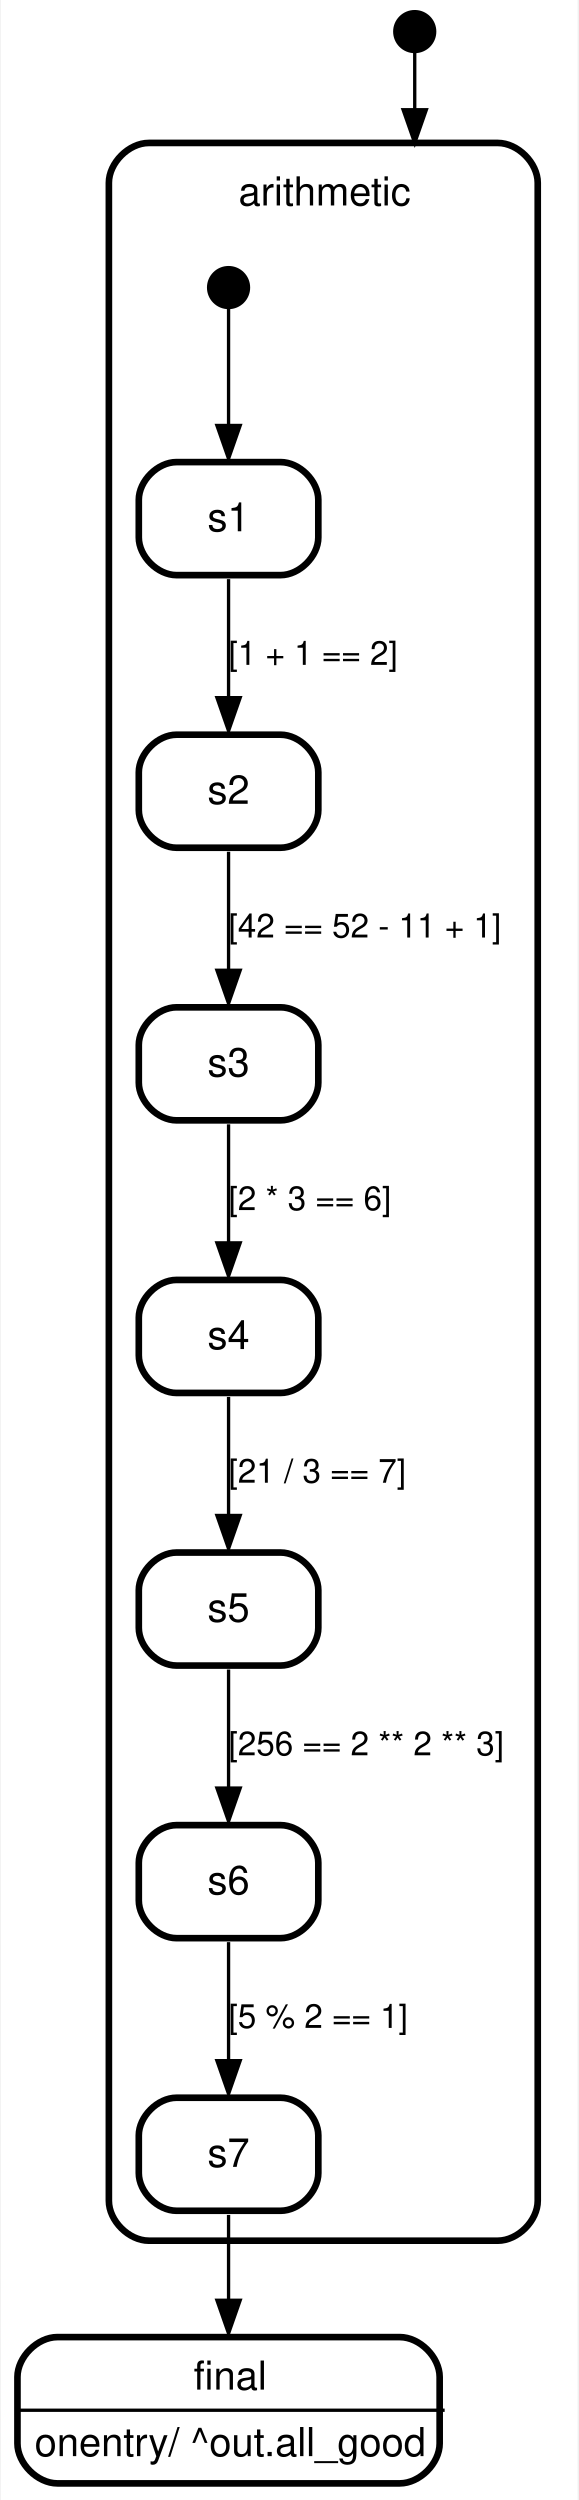
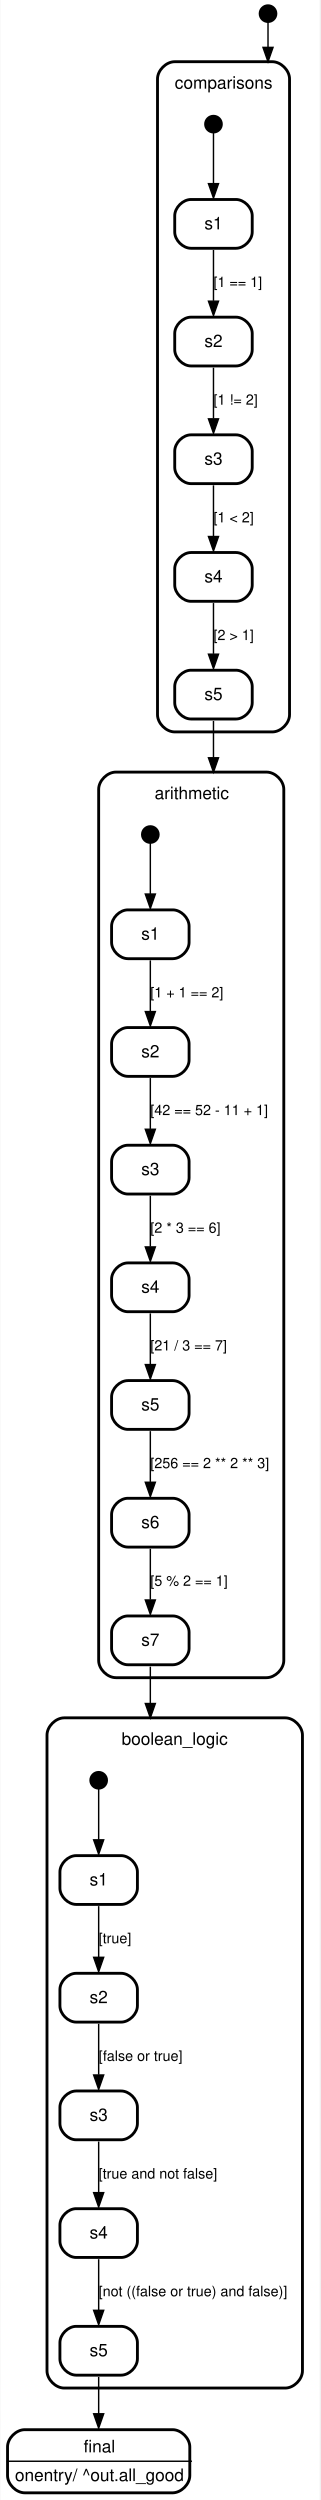
- <svg xmlns="http://www.w3.org/2000/svg" width="174pt" height="752pt" viewBox="0.00 0.00 173.50 752.00">
-   <g id="graph0" class="graph" transform="scale(1 1) rotate(0) translate(4 748)">
-     <polygon fill="#ffffff" stroke="transparent" points="-4,4 -4,-748 169.5,-748 169.5,4 -4,4" />
+ <svg xmlns="http://www.w3.org/2000/svg" width="223pt" height="1742pt" viewBox="0.00 0.00 222.50 1742.00">
+   <g id="graph0" class="graph" transform="scale(1 1) rotate(0) translate(4 1738)">
+     <polygon fill="#ffffff" stroke="transparent" points="-4,4 -4,-1738 218.5,-1738 218.5,4 -4,4" />
    <g id="clust1" class="cluster">
-       <path fill="none" stroke="#000000" stroke-width="2" d="M40.5,-74C40.5,-74 145.5,-74 145.5,-74 151.5,-74 157.5,-80 157.5,-86 157.5,-86 157.5,-693 157.5,-693 157.5,-699 151.5,-705 145.5,-705 145.5,-705 40.5,-705 40.5,-705 34.5,-705 28.5,-699 28.5,-693 28.5,-693 28.5,-86 28.5,-86 28.5,-80 34.5,-74 40.5,-74" />
-       <text text-anchor="start" x="67.501" y="-686.2" font-family="Helvetica,sans-Serif" font-size="12.00" fill="#000000">arithmetic</text>
+       <path fill="none" stroke="#000000" stroke-width="2" d="M117.5,-1228C117.5,-1228 185.5,-1228 185.5,-1228 191.5,-1228 197.5,-1234 197.5,-1240 197.5,-1240 197.5,-1683 197.5,-1683 197.5,-1689 191.5,-1695 185.5,-1695 185.5,-1695 117.5,-1695 117.5,-1695 111.5,-1695 105.5,-1689 105.5,-1683 105.5,-1683 105.5,-1240 105.5,-1240 105.5,-1234 111.5,-1228 117.5,-1228" />
+       <text text-anchor="start" x="117.497" y="-1676.2" font-family="Helvetica,sans-Serif" font-size="12.00" fill="#000000">comparisons</text>
+     </g>
+     <g id="clust2" class="cluster">
+       <path fill="none" stroke="#000000" stroke-width="2" d="M76.5,-569C76.5,-569 181.5,-569 181.5,-569 187.5,-569 193.5,-575 193.5,-581 193.5,-581 193.5,-1188 193.5,-1188 193.5,-1194 187.5,-1200 181.5,-1200 181.5,-1200 76.5,-1200 76.5,-1200 70.5,-1200 64.5,-1194 64.5,-1188 64.5,-1188 64.5,-581 64.5,-581 64.5,-575 70.5,-569 76.5,-569" />
+       <text text-anchor="start" x="103.501" y="-1181.2" font-family="Helvetica,sans-Serif" font-size="12.00" fill="#000000">arithmetic</text>
+     </g>
+     <g id="clust3" class="cluster">
+       <path fill="none" stroke="#000000" stroke-width="2" d="M40.5,-74C40.5,-74 194.5,-74 194.5,-74 200.5,-74 206.5,-80 206.5,-86 206.5,-86 206.5,-529 206.5,-529 206.5,-535 200.5,-541 194.5,-541 194.5,-541 40.5,-541 40.5,-541 34.5,-541 28.5,-535 28.5,-529 28.5,-529 28.5,-86 28.5,-86 28.5,-80 34.5,-74 40.5,-74" />
+       <text text-anchor="start" x="80.487" y="-522.2" font-family="Helvetica,sans-Serif" font-size="12.00" fill="#000000">boolean_logic</text>
    </g>
    <g id="node1" class="node">
-       <ellipse fill="#000000" stroke="#000000" stroke-width="2" cx="120.5" cy="-738.5" rx="5.5" ry="5.5" />
+       <ellipse fill="#000000" stroke="#000000" stroke-width="2" cx="182.5" cy="-1728.5" rx="5.5" ry="5.5" />
    </g>
    <g id="edge1" class="edge">
-       <path fill="none" stroke="#000000" d="M120.5,-732.962C120.5,-728.714 120.5,-722.373 120.5,-715.192" />
-       <polygon fill="#000000" stroke="#000000" points="124,-714.998 120.5,-704.998 117,-714.998 124,-714.998" />
-       <text text-anchor="middle" x="121.889" y="-716" font-family="Helvetica,sans-Serif" font-size="10.00" fill="#000000"> </text>
+       <path fill="none" stroke="#000000" d="M182.5,-1722.962C182.5,-1718.714 182.5,-1712.373 182.5,-1705.193" />
+       <polygon fill="#000000" stroke="#000000" points="186,-1704.998 182.5,-1694.998 179,-1704.998 186,-1704.998" />
+       <text text-anchor="middle" x="183.889" y="-1706" font-family="Helvetica,sans-Serif" font-size="10.00" fill="#000000"> </text>
    </g>
    <g id="node2" class="node">
      <polygon fill="transparent" stroke="transparent" stroke-width="2" points="129,-46 0,-46 0,0 129,0 129,-46" />
      <text text-anchor="start" x="53.999" y="-29.2" font-family="Helvetica,sans-Serif" font-size="12.00" fill="#000000">final</text>
      <text text-anchor="start" x="6.165" y="-9.2" font-family="Helvetica,sans-Serif" font-size="12.00" fill="#000000">onentry/ ^out.all_good</text>
      <polygon fill="#000000" stroke="#000000" points=".5,-23 .5,-23 129.5,-23 129.5,-23 .5,-23" />
      <path fill="none" stroke="#000000" stroke-width="2" d="M13,-1C13,-1 116,-1 116,-1 122,-1 128,-7 128,-13 128,-13 128,-33 128,-33 128,-39 122,-45 116,-45 116,-45 13,-45 13,-45 7,-45 1,-39 1,-33 1,-33 1,-13 1,-13 1,-7 7,-1 13,-1" />
    </g>
    <g id="node4" class="node">
-       <ellipse fill="#000000" stroke="#000000" stroke-width="2" cx="64.5" cy="-661.5" rx="5.5" ry="5.5" />
+       <ellipse fill="#000000" stroke="#000000" stroke-width="2" cx="144.5" cy="-1651.5" rx="5.5" ry="5.5" />
    </g>
    <g id="node5" class="node">
-       <polygon fill="transparent" stroke="transparent" stroke-width="2" points="92.5,-610 36.5,-610 36.5,-574 92.5,-574 92.5,-610" />
-       <text text-anchor="start" x="58.165" y="-588.2" font-family="Helvetica,sans-Serif" font-size="12.00" fill="#000000">s1</text>
-       <path fill="none" stroke="#000000" stroke-width="2" d="M48.833,-575C48.833,-575 80.167,-575 80.167,-575 85.833,-575 91.5,-580.667 91.5,-586.333 91.5,-586.333 91.5,-597.667 91.5,-597.667 91.5,-603.333 85.833,-609 80.167,-609 80.167,-609 48.833,-609 48.833,-609 43.167,-609 37.5,-603.333 37.5,-597.667 37.5,-597.667 37.5,-586.333 37.5,-586.333 37.5,-580.667 43.167,-575 48.833,-575" />
+       <polygon fill="transparent" stroke="transparent" stroke-width="2" points="172.5,-1600 116.5,-1600 116.5,-1564 172.5,-1564 172.5,-1600" />
+       <text text-anchor="start" x="138.165" y="-1578.2" font-family="Helvetica,sans-Serif" font-size="12.00" fill="#000000">s1</text>
+       <path fill="none" stroke="#000000" stroke-width="2" d="M128.833,-1565C128.833,-1565 160.167,-1565 160.167,-1565 165.833,-1565 171.5,-1570.667 171.5,-1576.333 171.5,-1576.333 171.5,-1587.667 171.5,-1587.667 171.5,-1593.333 165.833,-1599 160.167,-1599 160.167,-1599 128.833,-1599 128.833,-1599 123.167,-1599 117.5,-1593.333 117.5,-1587.667 117.5,-1587.667 117.5,-1576.333 117.5,-1576.333 117.5,-1570.667 123.167,-1565 128.833,-1565" />
    </g>
    <g id="edge2" class="edge">
-       <path fill="none" stroke="#000000" d="M64.5,-655.574C64.5,-647.7 64.5,-633.25 64.5,-620.114" />
-       <polygon fill="#000000" stroke="#000000" points="68,-620.011 64.5,-610.011 61,-620.011 68,-620.011" />
-       <text text-anchor="middle" x="65.889" y="-630" font-family="Helvetica,sans-Serif" font-size="10.00" fill="#000000"> </text>
+       <path fill="none" stroke="#000000" d="M144.5,-1645.574C144.5,-1637.7 144.5,-1623.25 144.5,-1610.113" />
+       <polygon fill="#000000" stroke="#000000" points="148,-1610.011 144.5,-1600.011 141,-1610.011 148,-1610.011" />
+       <text text-anchor="middle" x="145.889" y="-1620" font-family="Helvetica,sans-Serif" font-size="10.00" fill="#000000"> </text>
    </g>
    <g id="node6" class="node">
-       <polygon fill="transparent" stroke="transparent" stroke-width="2" points="92.5,-528 36.5,-528 36.5,-492 92.5,-492 92.5,-528" />
-       <text text-anchor="start" x="58.165" y="-506.2" font-family="Helvetica,sans-Serif" font-size="12.00" fill="#000000">s2</text>
-       <path fill="none" stroke="#000000" stroke-width="2" d="M48.833,-493C48.833,-493 80.167,-493 80.167,-493 85.833,-493 91.5,-498.667 91.5,-504.333 91.5,-504.333 91.5,-515.667 91.5,-515.667 91.5,-521.333 85.833,-527 80.167,-527 80.167,-527 48.833,-527 48.833,-527 43.167,-527 37.5,-521.333 37.5,-515.667 37.5,-515.667 37.5,-504.333 37.5,-504.333 37.5,-498.667 43.167,-493 48.833,-493" />
+       <polygon fill="transparent" stroke="transparent" stroke-width="2" points="172.5,-1518 116.5,-1518 116.5,-1482 172.5,-1482 172.5,-1518" />
+       <text text-anchor="start" x="138.165" y="-1496.2" font-family="Helvetica,sans-Serif" font-size="12.00" fill="#000000">s2</text>
+       <path fill="none" stroke="#000000" stroke-width="2" d="M128.833,-1483C128.833,-1483 160.167,-1483 160.167,-1483 165.833,-1483 171.5,-1488.667 171.5,-1494.333 171.5,-1494.333 171.5,-1505.667 171.5,-1505.667 171.5,-1511.333 165.833,-1517 160.167,-1517 160.167,-1517 128.833,-1517 128.833,-1517 123.167,-1517 117.5,-1511.333 117.5,-1505.667 117.5,-1505.667 117.5,-1494.333 117.5,-1494.333 117.5,-1488.667 123.167,-1483 128.833,-1483" />
    </g>
    <g id="edge3" class="edge">
-       <path fill="none" stroke="#000000" d="M64.5,-573.802C64.5,-563.398 64.5,-550.121 64.5,-538.377" />
-       <polygon fill="#000000" stroke="#000000" points="68,-538.148 64.5,-528.148 61,-538.148 68,-538.148" />
-       <text text-anchor="start" x="64.5" y="-548" font-family="Helvetica,sans-Serif" font-size="10.00" fill="#000000">[1 + 1 == 2]   </text>
+       <path fill="none" stroke="#000000" d="M144.5,-1563.802C144.5,-1553.398 144.5,-1540.121 144.5,-1528.377" />
+       <polygon fill="#000000" stroke="#000000" points="148,-1528.148 144.5,-1518.148 141,-1528.148 148,-1528.148" />
+       <text text-anchor="start" x="144.5" y="-1538" font-family="Helvetica,sans-Serif" font-size="10.00" fill="#000000">[1 == 1]   </text>
    </g>
    <g id="node7" class="node">
+       <polygon fill="transparent" stroke="transparent" stroke-width="2" points="172.5,-1436 116.5,-1436 116.5,-1400 172.5,-1400 172.5,-1436" />
+       <text text-anchor="start" x="138.165" y="-1414.2" font-family="Helvetica,sans-Serif" font-size="12.00" fill="#000000">s3</text>
+       <path fill="none" stroke="#000000" stroke-width="2" d="M128.833,-1401C128.833,-1401 160.167,-1401 160.167,-1401 165.833,-1401 171.5,-1406.667 171.5,-1412.333 171.5,-1412.333 171.5,-1423.667 171.5,-1423.667 171.5,-1429.333 165.833,-1435 160.167,-1435 160.167,-1435 128.833,-1435 128.833,-1435 123.167,-1435 117.5,-1429.333 117.5,-1423.667 117.5,-1423.667 117.5,-1412.333 117.5,-1412.333 117.5,-1406.667 123.167,-1401 128.833,-1401" />
+     </g>
+     <g id="edge4" class="edge">
+       <path fill="none" stroke="#000000" d="M144.5,-1481.802C144.5,-1471.398 144.5,-1458.121 144.5,-1446.377" />
+       <polygon fill="#000000" stroke="#000000" points="148,-1446.148 144.5,-1436.148 141,-1446.148 148,-1446.148" />
+       <text text-anchor="start" x="144.5" y="-1456" font-family="Helvetica,sans-Serif" font-size="10.00" fill="#000000">[1 != 2]   </text>
+     </g>
+     <g id="node8" class="node">
+       <polygon fill="transparent" stroke="transparent" stroke-width="2" points="172.5,-1354 116.5,-1354 116.5,-1318 172.5,-1318 172.5,-1354" />
+       <text text-anchor="start" x="138.165" y="-1332.2" font-family="Helvetica,sans-Serif" font-size="12.00" fill="#000000">s4</text>
+       <path fill="none" stroke="#000000" stroke-width="2" d="M128.833,-1319C128.833,-1319 160.167,-1319 160.167,-1319 165.833,-1319 171.5,-1324.667 171.5,-1330.333 171.5,-1330.333 171.5,-1341.667 171.5,-1341.667 171.5,-1347.333 165.833,-1353 160.167,-1353 160.167,-1353 128.833,-1353 128.833,-1353 123.167,-1353 117.5,-1347.333 117.5,-1341.667 117.5,-1341.667 117.5,-1330.333 117.5,-1330.333 117.5,-1324.667 123.167,-1319 128.833,-1319" />
+     </g>
+     <g id="edge5" class="edge">
+       <path fill="none" stroke="#000000" d="M144.5,-1399.802C144.5,-1389.398 144.5,-1376.121 144.5,-1364.377" />
+       <polygon fill="#000000" stroke="#000000" points="148,-1364.148 144.5,-1354.148 141,-1364.148 148,-1364.148" />
+       <text text-anchor="start" x="144.5" y="-1374" font-family="Helvetica,sans-Serif" font-size="10.00" fill="#000000">[1 &lt; 2]   </text>
+     </g>
+     <g id="node9" class="node">
+       <polygon fill="transparent" stroke="transparent" stroke-width="2" points="172.5,-1272 116.5,-1272 116.5,-1236 172.5,-1236 172.5,-1272" />
+       <text text-anchor="start" x="138.165" y="-1250.2" font-family="Helvetica,sans-Serif" font-size="12.00" fill="#000000">s5</text>
+       <path fill="none" stroke="#000000" stroke-width="2" d="M128.833,-1237C128.833,-1237 160.167,-1237 160.167,-1237 165.833,-1237 171.5,-1242.667 171.5,-1248.333 171.5,-1248.333 171.5,-1259.667 171.5,-1259.667 171.5,-1265.333 165.833,-1271 160.167,-1271 160.167,-1271 128.833,-1271 128.833,-1271 123.167,-1271 117.5,-1265.333 117.5,-1259.667 117.5,-1259.667 117.5,-1248.333 117.5,-1248.333 117.5,-1242.667 123.167,-1237 128.833,-1237" />
+     </g>
+     <g id="edge6" class="edge">
+       <path fill="none" stroke="#000000" d="M144.5,-1317.802C144.5,-1307.398 144.5,-1294.121 144.5,-1282.377" />
+       <polygon fill="#000000" stroke="#000000" points="148,-1282.148 144.5,-1272.148 141,-1282.148 148,-1282.148" />
+       <text text-anchor="start" x="144.5" y="-1292" font-family="Helvetica,sans-Serif" font-size="10.00" fill="#000000">[2 &gt; 1]   </text>
+     </g>
+     <g id="edge7" class="edge">
+       <path fill="none" stroke="#000000" d="M144.5,-1235.661C144.5,-1228.238 144.5,-1219.248 144.5,-1210.028" />
+       <polygon fill="#000000" stroke="#000000" points="148,-1209.996 144.5,-1199.996 141,-1209.996 148,-1209.996" />
+       <text text-anchor="middle" x="145.889" y="-1211" font-family="Helvetica,sans-Serif" font-size="10.00" fill="#000000"> </text>
+     </g>
+     <g id="node11" class="node">
+       <ellipse fill="#000000" stroke="#000000" stroke-width="2" cx="100.5" cy="-1156.5" rx="5.5" ry="5.5" />
+     </g>
+     <g id="node12" class="node">
+       <polygon fill="transparent" stroke="transparent" stroke-width="2" points="128.5,-1105 72.5,-1105 72.5,-1069 128.5,-1069 128.5,-1105" />
+       <text text-anchor="start" x="94.165" y="-1083.2" font-family="Helvetica,sans-Serif" font-size="12.00" fill="#000000">s1</text>
+       <path fill="none" stroke="#000000" stroke-width="2" d="M84.833,-1070C84.833,-1070 116.167,-1070 116.167,-1070 121.833,-1070 127.5,-1075.667 127.5,-1081.333 127.5,-1081.333 127.5,-1092.667 127.5,-1092.667 127.5,-1098.333 121.833,-1104 116.167,-1104 116.167,-1104 84.833,-1104 84.833,-1104 79.167,-1104 73.5,-1098.333 73.5,-1092.667 73.5,-1092.667 73.5,-1081.333 73.5,-1081.333 73.5,-1075.667 79.167,-1070 84.833,-1070" />
+     </g>
+     <g id="edge8" class="edge">
+       <path fill="none" stroke="#000000" d="M100.5,-1150.574C100.5,-1142.7 100.5,-1128.25 100.5,-1115.113" />
+       <polygon fill="#000000" stroke="#000000" points="104,-1115.011 100.5,-1105.011 97,-1115.011 104,-1115.011" />
+       <text text-anchor="middle" x="101.889" y="-1125" font-family="Helvetica,sans-Serif" font-size="10.00" fill="#000000"> </text>
+     </g>
+     <g id="node13" class="node">
+       <polygon fill="transparent" stroke="transparent" stroke-width="2" points="128.5,-1023 72.5,-1023 72.5,-987 128.5,-987 128.5,-1023" />
+       <text text-anchor="start" x="94.165" y="-1001.2" font-family="Helvetica,sans-Serif" font-size="12.00" fill="#000000">s2</text>
+       <path fill="none" stroke="#000000" stroke-width="2" d="M84.833,-988C84.833,-988 116.167,-988 116.167,-988 121.833,-988 127.5,-993.667 127.5,-999.333 127.5,-999.333 127.5,-1010.667 127.5,-1010.667 127.5,-1016.333 121.833,-1022 116.167,-1022 116.167,-1022 84.833,-1022 84.833,-1022 79.167,-1022 73.5,-1016.333 73.5,-1010.667 73.5,-1010.667 73.5,-999.333 73.5,-999.333 73.5,-993.667 79.167,-988 84.833,-988" />
+     </g>
+     <g id="edge9" class="edge">
+       <path fill="none" stroke="#000000" d="M100.5,-1068.802C100.5,-1058.398 100.5,-1045.121 100.5,-1033.377" />
+       <polygon fill="#000000" stroke="#000000" points="104,-1033.148 100.5,-1023.148 97,-1033.148 104,-1033.148" />
+       <text text-anchor="start" x="100.5" y="-1043" font-family="Helvetica,sans-Serif" font-size="10.00" fill="#000000">[1 + 1 == 2]   </text>
+     </g>
+     <g id="node14" class="node">
+       <polygon fill="transparent" stroke="transparent" stroke-width="2" points="128.5,-941 72.5,-941 72.5,-905 128.5,-905 128.5,-941" />
+       <text text-anchor="start" x="94.165" y="-919.2" font-family="Helvetica,sans-Serif" font-size="12.00" fill="#000000">s3</text>
+       <path fill="none" stroke="#000000" stroke-width="2" d="M84.833,-906C84.833,-906 116.167,-906 116.167,-906 121.833,-906 127.5,-911.667 127.5,-917.333 127.5,-917.333 127.5,-928.667 127.5,-928.667 127.5,-934.333 121.833,-940 116.167,-940 116.167,-940 84.833,-940 84.833,-940 79.167,-940 73.5,-934.333 73.5,-928.667 73.5,-928.667 73.5,-917.333 73.5,-917.333 73.5,-911.667 79.167,-906 84.833,-906" />
+     </g>
+     <g id="edge10" class="edge">
+       <path fill="none" stroke="#000000" d="M100.5,-986.802C100.5,-976.398 100.5,-963.121 100.5,-951.377" />
+       <polygon fill="#000000" stroke="#000000" points="104,-951.148 100.5,-941.148 97,-951.148 104,-951.148" />
+       <text text-anchor="start" x="100.5" y="-961" font-family="Helvetica,sans-Serif" font-size="10.00" fill="#000000">[42 == 52 - 11 + 1]   </text>
+     </g>
+     <g id="node15" class="node">
+       <polygon fill="transparent" stroke="transparent" stroke-width="2" points="128.5,-859 72.5,-859 72.5,-823 128.5,-823 128.5,-859" />
+       <text text-anchor="start" x="94.165" y="-837.2" font-family="Helvetica,sans-Serif" font-size="12.00" fill="#000000">s4</text>
+       <path fill="none" stroke="#000000" stroke-width="2" d="M84.833,-824C84.833,-824 116.167,-824 116.167,-824 121.833,-824 127.5,-829.667 127.5,-835.333 127.5,-835.333 127.5,-846.667 127.5,-846.667 127.5,-852.333 121.833,-858 116.167,-858 116.167,-858 84.833,-858 84.833,-858 79.167,-858 73.5,-852.333 73.5,-846.667 73.5,-846.667 73.5,-835.333 73.5,-835.333 73.5,-829.667 79.167,-824 84.833,-824" />
+     </g>
+     <g id="edge11" class="edge">
+       <path fill="none" stroke="#000000" d="M100.5,-904.802C100.5,-894.398 100.5,-881.121 100.5,-869.377" />
+       <polygon fill="#000000" stroke="#000000" points="104,-869.148 100.5,-859.148 97,-869.148 104,-869.148" />
+       <text text-anchor="start" x="100.5" y="-879" font-family="Helvetica,sans-Serif" font-size="10.00" fill="#000000">[2 * 3 == 6]   </text>
+     </g>
+     <g id="node16" class="node">
+       <polygon fill="transparent" stroke="transparent" stroke-width="2" points="128.5,-777 72.5,-777 72.5,-741 128.5,-741 128.5,-777" />
+       <text text-anchor="start" x="94.165" y="-755.2" font-family="Helvetica,sans-Serif" font-size="12.00" fill="#000000">s5</text>
+       <path fill="none" stroke="#000000" stroke-width="2" d="M84.833,-742C84.833,-742 116.167,-742 116.167,-742 121.833,-742 127.5,-747.667 127.5,-753.333 127.5,-753.333 127.5,-764.667 127.5,-764.667 127.5,-770.333 121.833,-776 116.167,-776 116.167,-776 84.833,-776 84.833,-776 79.167,-776 73.5,-770.333 73.5,-764.667 73.5,-764.667 73.5,-753.333 73.5,-753.333 73.5,-747.667 79.167,-742 84.833,-742" />
+     </g>
+     <g id="edge12" class="edge">
+       <path fill="none" stroke="#000000" d="M100.5,-822.802C100.5,-812.398 100.5,-799.121 100.5,-787.377" />
+       <polygon fill="#000000" stroke="#000000" points="104,-787.148 100.5,-777.148 97,-787.148 104,-787.148" />
+       <text text-anchor="start" x="100.5" y="-797" font-family="Helvetica,sans-Serif" font-size="10.00" fill="#000000">[21 / 3 == 7]   </text>
+     </g>
+     <g id="node17" class="node">
+       <polygon fill="transparent" stroke="transparent" stroke-width="2" points="128.5,-695 72.5,-695 72.5,-659 128.5,-659 128.5,-695" />
+       <text text-anchor="start" x="94.165" y="-673.2" font-family="Helvetica,sans-Serif" font-size="12.00" fill="#000000">s6</text>
+       <path fill="none" stroke="#000000" stroke-width="2" d="M84.833,-660C84.833,-660 116.167,-660 116.167,-660 121.833,-660 127.5,-665.667 127.5,-671.333 127.5,-671.333 127.5,-682.667 127.5,-682.667 127.5,-688.333 121.833,-694 116.167,-694 116.167,-694 84.833,-694 84.833,-694 79.167,-694 73.5,-688.333 73.5,-682.667 73.5,-682.667 73.5,-671.333 73.5,-671.333 73.5,-665.667 79.167,-660 84.833,-660" />
+     </g>
+     <g id="edge13" class="edge">
+       <path fill="none" stroke="#000000" d="M100.5,-740.802C100.5,-730.398 100.5,-717.121 100.5,-705.377" />
+       <polygon fill="#000000" stroke="#000000" points="104,-705.148 100.5,-695.148 97,-705.148 104,-705.148" />
+       <text text-anchor="start" x="100.5" y="-715" font-family="Helvetica,sans-Serif" font-size="10.00" fill="#000000">[256 == 2 ** 2 ** 3]   </text>
+     </g>
+     <g id="node18" class="node">
+       <polygon fill="transparent" stroke="transparent" stroke-width="2" points="128.5,-613 72.5,-613 72.5,-577 128.5,-577 128.5,-613" />
+       <text text-anchor="start" x="94.165" y="-591.2" font-family="Helvetica,sans-Serif" font-size="12.00" fill="#000000">s7</text>
+       <path fill="none" stroke="#000000" stroke-width="2" d="M84.833,-578C84.833,-578 116.167,-578 116.167,-578 121.833,-578 127.5,-583.667 127.5,-589.333 127.5,-589.333 127.5,-600.667 127.5,-600.667 127.5,-606.333 121.833,-612 116.167,-612 116.167,-612 84.833,-612 84.833,-612 79.167,-612 73.5,-606.333 73.5,-600.667 73.5,-600.667 73.5,-589.333 73.5,-589.333 73.5,-583.667 79.167,-578 84.833,-578" />
+     </g>
+     <g id="edge14" class="edge">
+       <path fill="none" stroke="#000000" d="M100.5,-658.802C100.5,-648.398 100.5,-635.121 100.5,-623.377" />
+       <polygon fill="#000000" stroke="#000000" points="104,-623.148 100.5,-613.148 97,-623.148 104,-623.148" />
+       <text text-anchor="start" x="100.5" y="-633" font-family="Helvetica,sans-Serif" font-size="10.00" fill="#000000">[5 % 2 == 1]   </text>
+     </g>
+     <g id="edge15" class="edge">
+       <path fill="none" stroke="#000000" d="M100.5,-576.661C100.5,-569.238 100.5,-560.248 100.5,-551.028" />
+       <polygon fill="#000000" stroke="#000000" points="104,-550.996 100.5,-540.996 97,-550.996 104,-550.996" />
+       <text text-anchor="middle" x="101.889" y="-552" font-family="Helvetica,sans-Serif" font-size="10.00" fill="#000000"> </text>
+     </g>
+     <g id="node20" class="node">
+       <ellipse fill="#000000" stroke="#000000" stroke-width="2" cx="64.5" cy="-497.5" rx="5.5" ry="5.5" />
+     </g>
+     <g id="node21" class="node">
      <polygon fill="transparent" stroke="transparent" stroke-width="2" points="92.5,-446 36.5,-446 36.5,-410 92.5,-410 92.5,-446" />
-       <text text-anchor="start" x="58.165" y="-424.2" font-family="Helvetica,sans-Serif" font-size="12.00" fill="#000000">s3</text>
+       <text text-anchor="start" x="58.165" y="-424.2" font-family="Helvetica,sans-Serif" font-size="12.00" fill="#000000">s1</text>
      <path fill="none" stroke="#000000" stroke-width="2" d="M48.833,-411C48.833,-411 80.167,-411 80.167,-411 85.833,-411 91.5,-416.667 91.5,-422.333 91.5,-422.333 91.5,-433.667 91.5,-433.667 91.5,-439.333 85.833,-445 80.167,-445 80.167,-445 48.833,-445 48.833,-445 43.167,-445 37.5,-439.333 37.5,-433.667 37.5,-433.667 37.5,-422.333 37.5,-422.333 37.5,-416.667 43.167,-411 48.833,-411" />
    </g>
-     <g id="edge4" class="edge">
-       <path fill="none" stroke="#000000" d="M64.5,-491.801C64.5,-481.398 64.5,-468.122 64.5,-456.377" />
-       <polygon fill="#000000" stroke="#000000" points="68,-456.148 64.5,-446.148 61,-456.148 68,-456.148" />
-       <text text-anchor="start" x="64.5" y="-466" font-family="Helvetica,sans-Serif" font-size="10.00" fill="#000000">[42 == 52 - 11 + 1]   </text>
-     </g>
-     <g id="node8" class="node">
+     <g id="edge16" class="edge">
+       <path fill="none" stroke="#000000" d="M64.5,-491.575C64.5,-483.7 64.5,-469.25 64.5,-456.113" />
+       <polygon fill="#000000" stroke="#000000" points="68,-456.011 64.5,-446.011 61,-456.011 68,-456.011" />
+       <text text-anchor="middle" x="65.889" y="-466" font-family="Helvetica,sans-Serif" font-size="10.00" fill="#000000"> </text>
+     </g>
+     <g id="node22" class="node">
      <polygon fill="transparent" stroke="transparent" stroke-width="2" points="92.5,-364 36.5,-364 36.5,-328 92.5,-328 92.5,-364" />
-       <text text-anchor="start" x="58.165" y="-342.2" font-family="Helvetica,sans-Serif" font-size="12.00" fill="#000000">s4</text>
+       <text text-anchor="start" x="58.165" y="-342.2" font-family="Helvetica,sans-Serif" font-size="12.00" fill="#000000">s2</text>
      <path fill="none" stroke="#000000" stroke-width="2" d="M48.833,-329C48.833,-329 80.167,-329 80.167,-329 85.833,-329 91.5,-334.667 91.5,-340.333 91.5,-340.333 91.5,-351.667 91.5,-351.667 91.5,-357.333 85.833,-363 80.167,-363 80.167,-363 48.833,-363 48.833,-363 43.167,-363 37.5,-357.333 37.5,-351.667 37.5,-351.667 37.5,-340.333 37.5,-340.333 37.5,-334.667 43.167,-329 48.833,-329" />
    </g>
-     <g id="edge5" class="edge">
+     <g id="edge17" class="edge">
      <path fill="none" stroke="#000000" d="M64.5,-409.801C64.5,-399.398 64.5,-386.122 64.5,-374.377" />
      <polygon fill="#000000" stroke="#000000" points="68,-374.148 64.5,-364.148 61,-374.148 68,-374.148" />
-       <text text-anchor="start" x="64.5" y="-384" font-family="Helvetica,sans-Serif" font-size="10.00" fill="#000000">[2 * 3 == 6]   </text>
-     </g>
-     <g id="node9" class="node">
+       <text text-anchor="start" x="64.5" y="-384" font-family="Helvetica,sans-Serif" font-size="10.00" fill="#000000">[true]   </text>
+     </g>
+     <g id="node23" class="node">
      <polygon fill="transparent" stroke="transparent" stroke-width="2" points="92.5,-282 36.5,-282 36.5,-246 92.5,-246 92.5,-282" />
-       <text text-anchor="start" x="58.165" y="-260.2" font-family="Helvetica,sans-Serif" font-size="12.00" fill="#000000">s5</text>
+       <text text-anchor="start" x="58.165" y="-260.2" font-family="Helvetica,sans-Serif" font-size="12.00" fill="#000000">s3</text>
      <path fill="none" stroke="#000000" stroke-width="2" d="M48.833,-247C48.833,-247 80.167,-247 80.167,-247 85.833,-247 91.5,-252.667 91.5,-258.333 91.5,-258.333 91.5,-269.667 91.5,-269.667 91.5,-275.333 85.833,-281 80.167,-281 80.167,-281 48.833,-281 48.833,-281 43.167,-281 37.5,-275.333 37.5,-269.667 37.5,-269.667 37.5,-258.333 37.5,-258.333 37.5,-252.667 43.167,-247 48.833,-247" />
    </g>
-     <g id="edge6" class="edge">
+     <g id="edge18" class="edge">
      <path fill="none" stroke="#000000" d="M64.5,-327.801C64.5,-317.398 64.5,-304.122 64.5,-292.377" />
      <polygon fill="#000000" stroke="#000000" points="68,-292.148 64.5,-282.148 61,-292.148 68,-292.148" />
-       <text text-anchor="start" x="64.5" y="-302" font-family="Helvetica,sans-Serif" font-size="10.00" fill="#000000">[21 / 3 == 7]   </text>
-     </g>
-     <g id="node10" class="node">
+       <text text-anchor="start" x="64.5" y="-302" font-family="Helvetica,sans-Serif" font-size="10.00" fill="#000000">[false or true]   </text>
+     </g>
+     <g id="node24" class="node">
      <polygon fill="transparent" stroke="transparent" stroke-width="2" points="92.5,-200 36.5,-200 36.5,-164 92.5,-164 92.5,-200" />
-       <text text-anchor="start" x="58.165" y="-178.2" font-family="Helvetica,sans-Serif" font-size="12.00" fill="#000000">s6</text>
+       <text text-anchor="start" x="58.165" y="-178.2" font-family="Helvetica,sans-Serif" font-size="12.00" fill="#000000">s4</text>
      <path fill="none" stroke="#000000" stroke-width="2" d="M48.833,-165C48.833,-165 80.167,-165 80.167,-165 85.833,-165 91.5,-170.667 91.5,-176.333 91.5,-176.333 91.5,-187.667 91.5,-187.667 91.5,-193.333 85.833,-199 80.167,-199 80.167,-199 48.833,-199 48.833,-199 43.167,-199 37.5,-193.333 37.5,-187.667 37.5,-187.667 37.5,-176.333 37.5,-176.333 37.5,-170.667 43.167,-165 48.833,-165" />
    </g>
-     <g id="edge7" class="edge">
+     <g id="edge19" class="edge">
      <path fill="none" stroke="#000000" d="M64.5,-245.802C64.5,-235.398 64.5,-222.121 64.5,-210.377" />
      <polygon fill="#000000" stroke="#000000" points="68,-210.148 64.5,-200.148 61,-210.148 68,-210.148" />
-       <text text-anchor="start" x="64.5" y="-220" font-family="Helvetica,sans-Serif" font-size="10.00" fill="#000000">[256 == 2 ** 2 ** 3]   </text>
-     </g>
-     <g id="node11" class="node">
+       <text text-anchor="start" x="64.5" y="-220" font-family="Helvetica,sans-Serif" font-size="10.00" fill="#000000">[true and not false]   </text>
+     </g>
+     <g id="node25" class="node">
      <polygon fill="transparent" stroke="transparent" stroke-width="2" points="92.5,-118 36.5,-118 36.5,-82 92.5,-82 92.5,-118" />
-       <text text-anchor="start" x="58.165" y="-96.2" font-family="Helvetica,sans-Serif" font-size="12.00" fill="#000000">s7</text>
+       <text text-anchor="start" x="58.165" y="-96.2" font-family="Helvetica,sans-Serif" font-size="12.00" fill="#000000">s5</text>
      <path fill="none" stroke="#000000" stroke-width="2" d="M48.833,-83C48.833,-83 80.167,-83 80.167,-83 85.833,-83 91.5,-88.667 91.5,-94.333 91.5,-94.333 91.5,-105.667 91.5,-105.667 91.5,-111.333 85.833,-117 80.167,-117 80.167,-117 48.833,-117 48.833,-117 43.167,-117 37.5,-111.333 37.5,-105.667 37.5,-105.667 37.5,-94.333 37.5,-94.333 37.5,-88.667 43.167,-83 48.833,-83" />
    </g>
-     <g id="edge8" class="edge">
+     <g id="edge20" class="edge">
      <path fill="none" stroke="#000000" d="M64.5,-163.802C64.5,-153.398 64.5,-140.121 64.5,-128.377" />
      <polygon fill="#000000" stroke="#000000" points="68,-128.148 64.5,-118.148 61,-128.148 68,-128.148" />
-       <text text-anchor="start" x="64.5" y="-138" font-family="Helvetica,sans-Serif" font-size="10.00" fill="#000000">[5 % 2 == 1]   </text>
-     </g>
-     <g id="edge9" class="edge">
+       <text text-anchor="start" x="64.5" y="-138" font-family="Helvetica,sans-Serif" font-size="10.00" fill="#000000">[not ((false or true) and false)]   </text>
+     </g>
+     <g id="edge21" class="edge">
      <path fill="none" stroke="#000000" d="M64.5,-81.752C64.5,-74.081 64.5,-64.909 64.5,-56.12" />
      <polygon fill="#000000" stroke="#000000" points="68,-56.09 64.5,-46.09 61,-56.09 68,-56.09" />
      <text text-anchor="middle" x="65.889" y="-57" font-family="Helvetica,sans-Serif" font-size="10.00" fill="#000000"> </text>
    </g>
  </g>
</svg>
